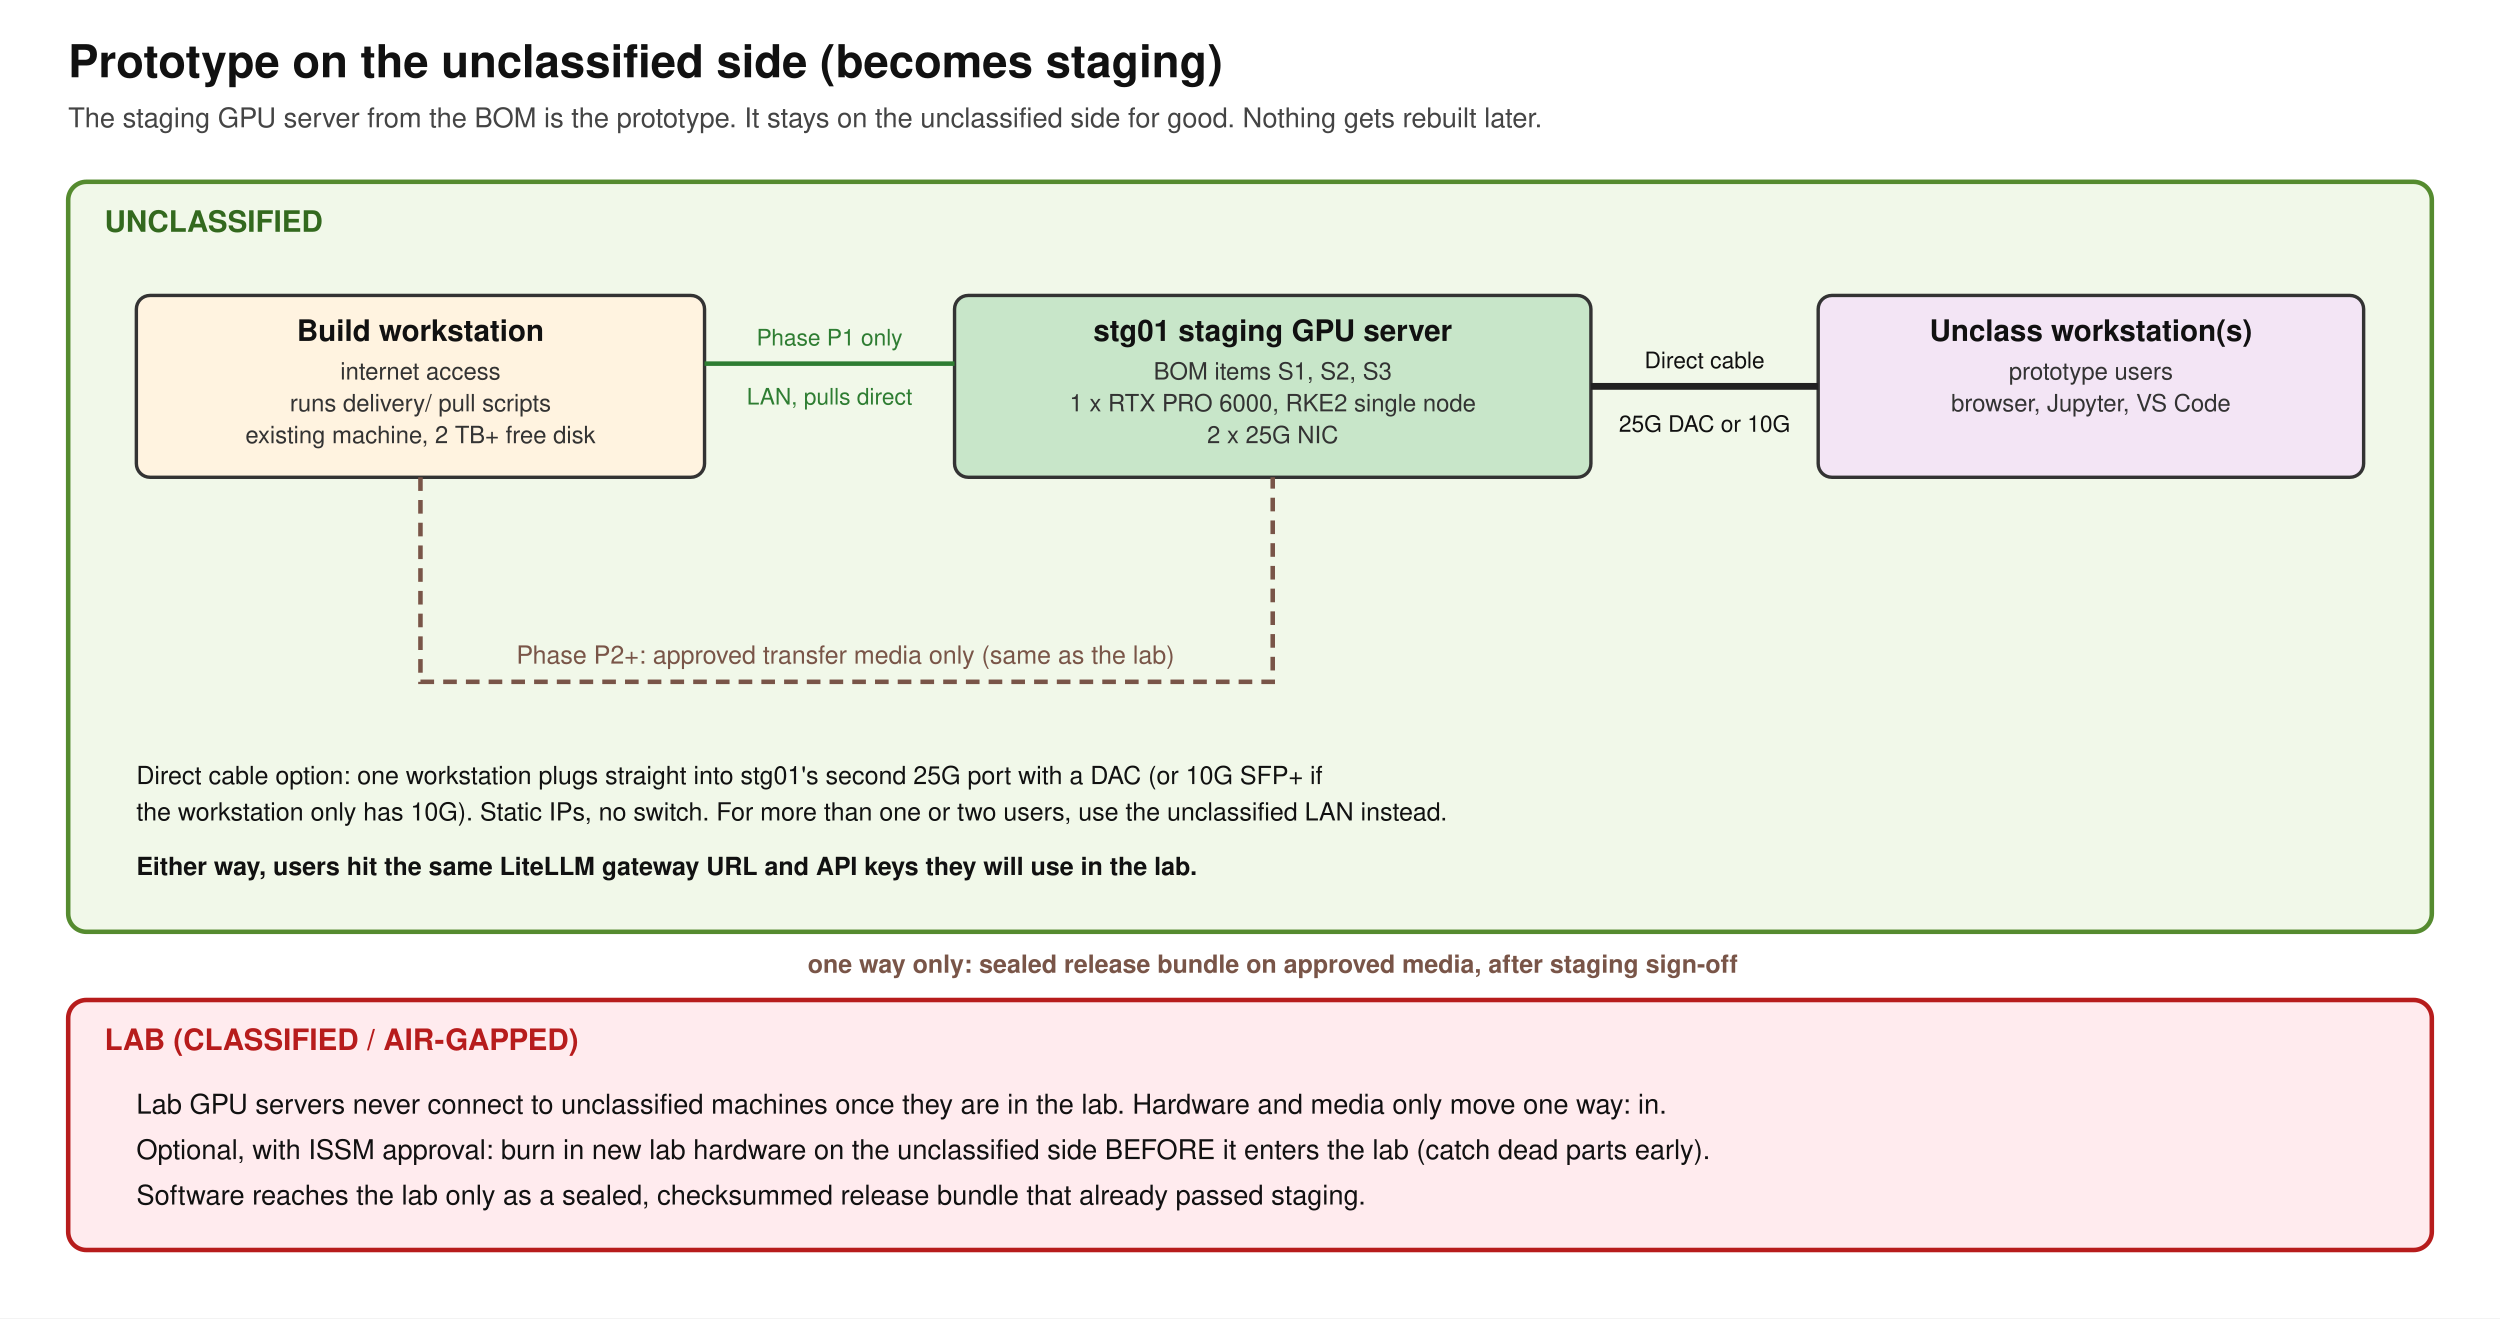
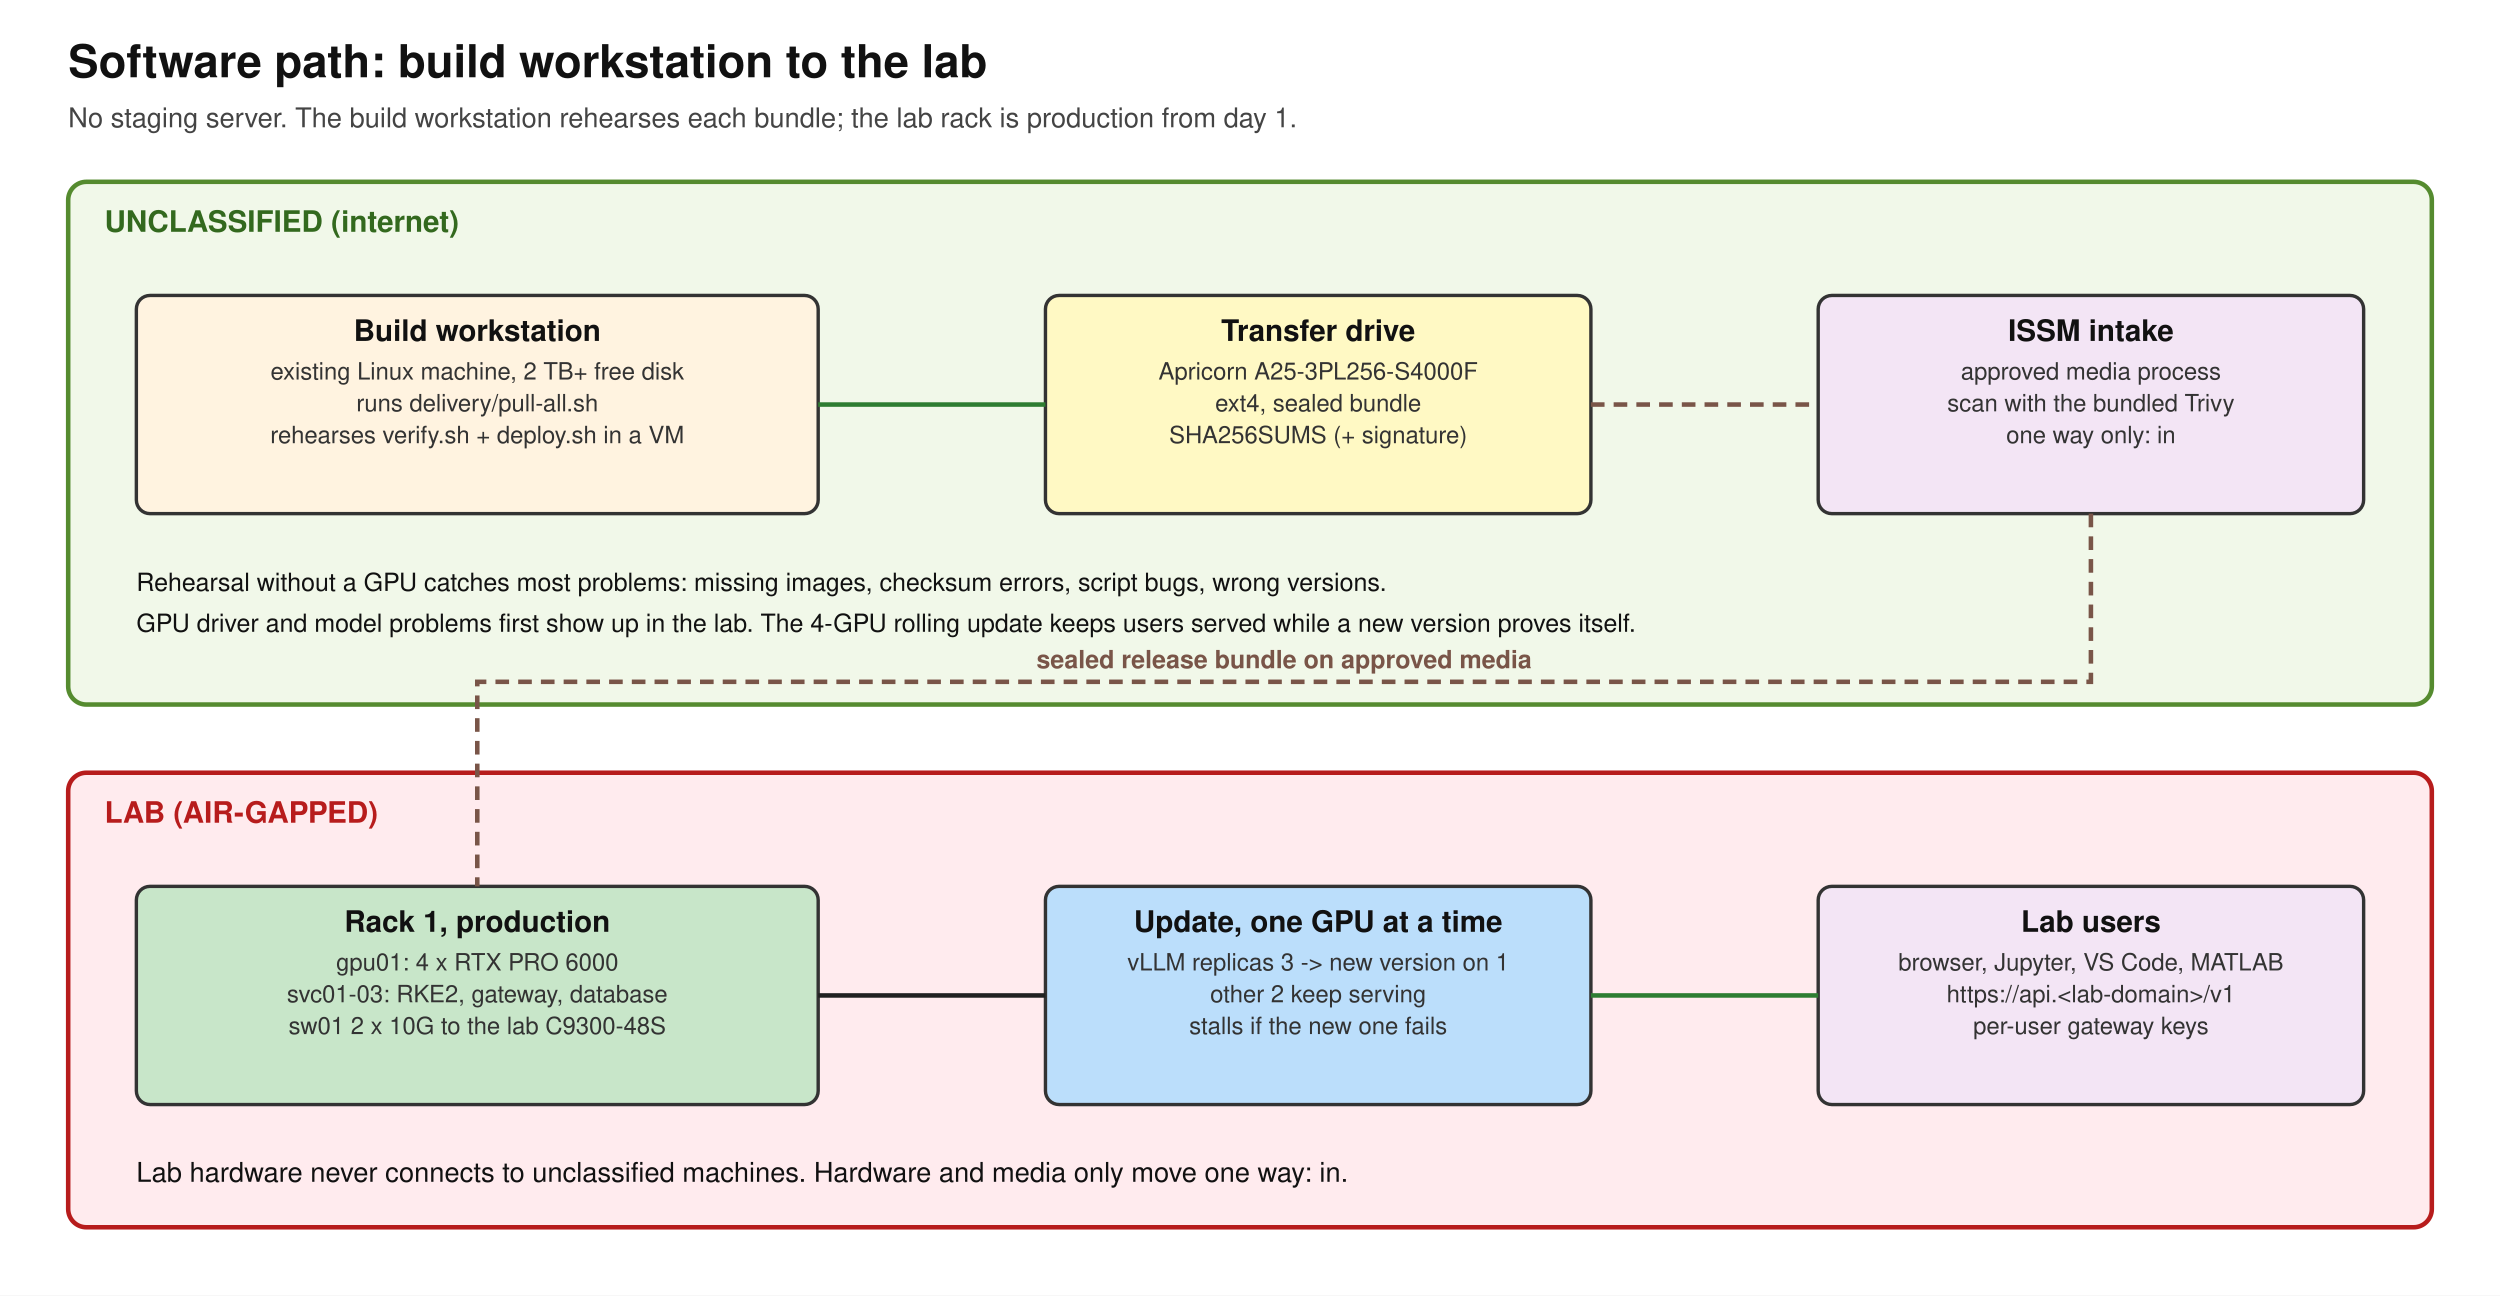
- <svg xmlns="http://www.w3.org/2000/svg" viewBox="0 0 1100 580" width="1100" height="580" font-family="Helvetica, Arial, sans-serif">
-   <rect width="1100" height="580" fill="#ffffff" />
-   <text x="30" y="34" font-size="20" text-anchor="start" font-weight="bold" fill="#111">Prototype on the unclassified side (becomes staging)</text>
-   <text x="30" y="56" font-size="12" text-anchor="start" font-weight="normal" fill="#444">The staging GPU server from the BOM is the prototype. It stays on the unclassified side for good. Nothing gets rebuilt later.</text>
-   <rect x="30" y="80" width="1040" height="330" fill="#f1f8e9" stroke="#558b2f" stroke-width="2" rx="8" />
-   <text x="46" y="102" font-size="13" text-anchor="start" font-weight="bold" fill="#33691e">UNCLASSIFIED</text>
-   <rect x="60" y="130" width="250" height="80" fill="#fff3e0" stroke="#333" stroke-width="1.5" rx="6" />
-   <text x="185.0" y="150" font-size="13" text-anchor="middle" font-weight="bold" fill="#111">Build workstation</text>
-   <text x="185.0" y="167" font-size="10.5" text-anchor="middle" font-weight="normal" fill="#333">internet access</text>
-   <text x="185.0" y="181" font-size="10.5" text-anchor="middle" font-weight="normal" fill="#333">runs delivery/ pull scripts</text>
-   <text x="185.0" y="195" font-size="10.5" text-anchor="middle" font-weight="normal" fill="#333">existing machine, 2 TB+ free disk</text>
-   <rect x="420" y="130" width="280" height="80" fill="#c8e6c9" stroke="#333" stroke-width="1.5" rx="6" />
-   <text x="560.0" y="150" font-size="13" text-anchor="middle" font-weight="bold" fill="#111">stg01 staging GPU server</text>
-   <text x="560.0" y="167" font-size="10.5" text-anchor="middle" font-weight="normal" fill="#333">BOM items S1, S2, S3</text>
-   <text x="560.0" y="181" font-size="10.5" text-anchor="middle" font-weight="normal" fill="#333">1 x RTX PRO 6000, RKE2 single node</text>
-   <text x="560.0" y="195" font-size="10.5" text-anchor="middle" font-weight="normal" fill="#333">2 x 25G NIC</text>
-   <rect x="800" y="130" width="240" height="80" fill="#f3e5f5" stroke="#333" stroke-width="1.5" rx="6" />
-   <text x="920.0" y="150" font-size="13" text-anchor="middle" font-weight="bold" fill="#111">Unclass workstation(s)</text>
-   <text x="920.0" y="167" font-size="10.5" text-anchor="middle" font-weight="normal" fill="#333">prototype users</text>
-   <text x="920.0" y="181" font-size="10.5" text-anchor="middle" font-weight="normal" fill="#333">browser, Jupyter, VS Code</text>
-   <path d="M310 160 L420 160" fill="none" stroke="#2e7d32" stroke-width="2" />
-   <text x="365" y="152" font-size="10" text-anchor="middle" font-weight="normal" fill="#2e7d32">Phase P1 only</text>
-   <text x="365" y="178" font-size="10" text-anchor="middle" font-weight="normal" fill="#2e7d32">LAN, pulls direct</text>
-   <path d="M185 210 L185 300 L560 300 L560 210" fill="none" stroke="#795548" stroke-width="2" stroke-dasharray="6 4" />
-   <text x="372" y="292" font-size="11" text-anchor="middle" font-weight="normal" fill="#795548">Phase P2+: approved transfer media only (same as the lab)</text>
-   <path d="M700 170 L800 170" fill="none" stroke="#212121" stroke-width="3" />
-   <text x="750" y="162" font-size="10" text-anchor="middle" font-weight="normal" fill="#111">Direct cable</text>
-   <text x="750" y="190" font-size="10" text-anchor="middle" font-weight="normal" fill="#111">25G DAC or 10G</text>
-   <text x="60" y="345" font-size="11" text-anchor="start" font-weight="normal" fill="#111">Direct cable option: one workstation plugs straight into stg01's second 25G port with a DAC (or 10G SFP+ if</text>
-   <text x="60" y="361" font-size="11" text-anchor="start" font-weight="normal" fill="#111">the workstation only has 10G). Static IPs, no switch. For more than one or two users, use the unclassified LAN instead.</text>
-   <text x="60" y="385" font-size="11" text-anchor="start" font-weight="bold" fill="#111">Either way, users hit the same LiteLLM gateway URL and API keys they will use in the lab.</text>
-   <rect x="30" y="440" width="1040" height="110" fill="#ffebee" stroke="#b71c1c" stroke-width="2" rx="8" />
-   <text x="46" y="462" font-size="13" text-anchor="start" font-weight="bold" fill="#b71c1c">LAB (CLASSIFIED / AIR-GAPPED)</text>
-   <text x="60" y="490" font-size="12" text-anchor="start" font-weight="normal" fill="#111">Lab GPU servers never connect to unclassified machines once they are in the lab. Hardware and media only move one way: in.</text>
-   <text x="60" y="510" font-size="12" text-anchor="start" font-weight="normal" fill="#111">Optional, with ISSM approval: burn in new lab hardware on the unclassified side BEFORE it enters the lab (catch dead parts early).</text>
-   <text x="60" y="530" font-size="12" text-anchor="start" font-weight="normal" fill="#111">Software reaches the lab only as a sealed, checksummed release bundle that already passed staging.</text>
-   <text x="560" y="428" font-size="11" text-anchor="middle" font-weight="bold" fill="#795548">one way only: sealed release bundle on approved media, after staging sign-off</text>
+ <svg xmlns="http://www.w3.org/2000/svg" viewBox="0 0 1100 570" width="1100" height="570" font-family="Helvetica, Arial, sans-serif">
+   <rect width="1100" height="570" fill="#ffffff" />
+   <text x="30" y="34" font-size="20" text-anchor="start" font-weight="bold" fill="#111">Software path: build workstation to the lab</text>
+   <text x="30" y="56" font-size="12" text-anchor="start" font-weight="normal" fill="#444">No staging server. The build workstation rehearses each bundle; the lab rack is production from day 1.</text>
+   <rect x="30" y="80" width="1040" height="230" fill="#f1f8e9" stroke="#558b2f" stroke-width="2" rx="8" />
+   <text x="46" y="102" font-size="13" text-anchor="start" font-weight="bold" fill="#33691e">UNCLASSIFIED (internet)</text>
+   <rect x="60" y="130" width="300" height="96" fill="#fff3e0" stroke="#333" stroke-width="1.5" rx="6" />
+   <text x="210.0" y="150" font-size="13" text-anchor="middle" font-weight="bold" fill="#111">Build workstation</text>
+   <text x="210.0" y="167" font-size="10.5" text-anchor="middle" font-weight="normal" fill="#333">existing Linux machine, 2 TB+ free disk</text>
+   <text x="210.0" y="181" font-size="10.5" text-anchor="middle" font-weight="normal" fill="#333">runs delivery/pull-all.sh</text>
+   <text x="210.0" y="195" font-size="10.5" text-anchor="middle" font-weight="normal" fill="#333">rehearses verify.sh + deploy.sh in a VM</text>
+   <rect x="460" y="130" width="240" height="96" fill="#fff9c4" stroke="#333" stroke-width="1.5" rx="6" />
+   <text x="580.0" y="150" font-size="13" text-anchor="middle" font-weight="bold" fill="#111">Transfer drive</text>
+   <text x="580.0" y="167" font-size="10.5" text-anchor="middle" font-weight="normal" fill="#333">Apricorn A25-3PL256-S4000F</text>
+   <text x="580.0" y="181" font-size="10.5" text-anchor="middle" font-weight="normal" fill="#333">ext4, sealed bundle</text>
+   <text x="580.0" y="195" font-size="10.5" text-anchor="middle" font-weight="normal" fill="#333">SHA256SUMS (+ signature)</text>
+   <rect x="800" y="130" width="240" height="96" fill="#f3e5f5" stroke="#333" stroke-width="1.5" rx="6" />
+   <text x="920.0" y="150" font-size="13" text-anchor="middle" font-weight="bold" fill="#111">ISSM intake</text>
+   <text x="920.0" y="167" font-size="10.5" text-anchor="middle" font-weight="normal" fill="#333">approved media process</text>
+   <text x="920.0" y="181" font-size="10.5" text-anchor="middle" font-weight="normal" fill="#333">scan with the bundled Trivy</text>
+   <text x="920.0" y="195" font-size="10.5" text-anchor="middle" font-weight="normal" fill="#333">one way only: in</text>
+   <path d="M360 178 L460 178" fill="none" stroke="#2e7d32" stroke-width="2" />
+   <path d="M700 178 L800 178" fill="none" stroke="#795548" stroke-width="2" stroke-dasharray="6 4" />
+   <text x="60" y="260" font-size="11" text-anchor="start" font-weight="normal" fill="#111">Rehearsal without a GPU catches most problems: missing images, checksum errors, script bugs, wrong versions.</text>
+   <text x="60" y="278" font-size="11" text-anchor="start" font-weight="normal" fill="#111">GPU driver and model problems first show up in the lab. The 4-GPU rolling update keeps users served while a new version proves itself.</text>
+   <rect x="30" y="340" width="1040" height="200" fill="#ffebee" stroke="#b71c1c" stroke-width="2" rx="8" />
+   <text x="46" y="362" font-size="13" text-anchor="start" font-weight="bold" fill="#b71c1c">LAB (AIR-GAPPED)</text>
+   <rect x="60" y="390" width="300" height="96" fill="#c8e6c9" stroke="#333" stroke-width="1.5" rx="6" />
+   <text x="210.0" y="410" font-size="13" text-anchor="middle" font-weight="bold" fill="#111">Rack 1, production</text>
+   <text x="210.0" y="427" font-size="10.5" text-anchor="middle" font-weight="normal" fill="#333">gpu01: 4 x RTX PRO 6000</text>
+   <text x="210.0" y="441" font-size="10.5" text-anchor="middle" font-weight="normal" fill="#333">svc01-03: RKE2, gateway, database</text>
+   <text x="210.0" y="455" font-size="10.5" text-anchor="middle" font-weight="normal" fill="#333">sw01 2 x 10G to the lab C9300-48S</text>
+   <rect x="460" y="390" width="240" height="96" fill="#bbdefb" stroke="#333" stroke-width="1.5" rx="6" />
+   <text x="580.0" y="410" font-size="13" text-anchor="middle" font-weight="bold" fill="#111">Update, one GPU at a time</text>
+   <text x="580.0" y="427" font-size="10.5" text-anchor="middle" font-weight="normal" fill="#333">vLLM replicas 3 -&gt; new version on 1</text>
+   <text x="580.0" y="441" font-size="10.5" text-anchor="middle" font-weight="normal" fill="#333">other 2 keep serving</text>
+   <text x="580.0" y="455" font-size="10.5" text-anchor="middle" font-weight="normal" fill="#333">stalls if the new one fails</text>
+   <rect x="800" y="390" width="240" height="96" fill="#f3e5f5" stroke="#333" stroke-width="1.5" rx="6" />
+   <text x="920.0" y="410" font-size="13" text-anchor="middle" font-weight="bold" fill="#111">Lab users</text>
+   <text x="920.0" y="427" font-size="10.5" text-anchor="middle" font-weight="normal" fill="#333">browser, Jupyter, VS Code, MATLAB</text>
+   <text x="920.0" y="441" font-size="10.5" text-anchor="middle" font-weight="normal" fill="#333">https://api.&lt;lab-domain&gt;/v1</text>
+   <text x="920.0" y="455" font-size="10.5" text-anchor="middle" font-weight="normal" fill="#333">per-user gateway keys</text>
+   <path d="M920 226 L920 300 L210 300 L210 390" fill="none" stroke="#795548" stroke-width="2" stroke-dasharray="6 4" />
+   <text x="565" y="294" font-size="11" text-anchor="middle" font-weight="bold" fill="#795548">sealed release bundle on approved media</text>
+   <path d="M360 438 L460 438" fill="none" stroke="#212121" stroke-width="2" />
+   <path d="M700 438 L800 438" fill="none" stroke="#2e7d32" stroke-width="2" />
+   <text x="60" y="520" font-size="12" text-anchor="start" font-weight="normal" fill="#111">Lab hardware never connects to unclassified machines. Hardware and media only move one way: in.</text>
</svg>
